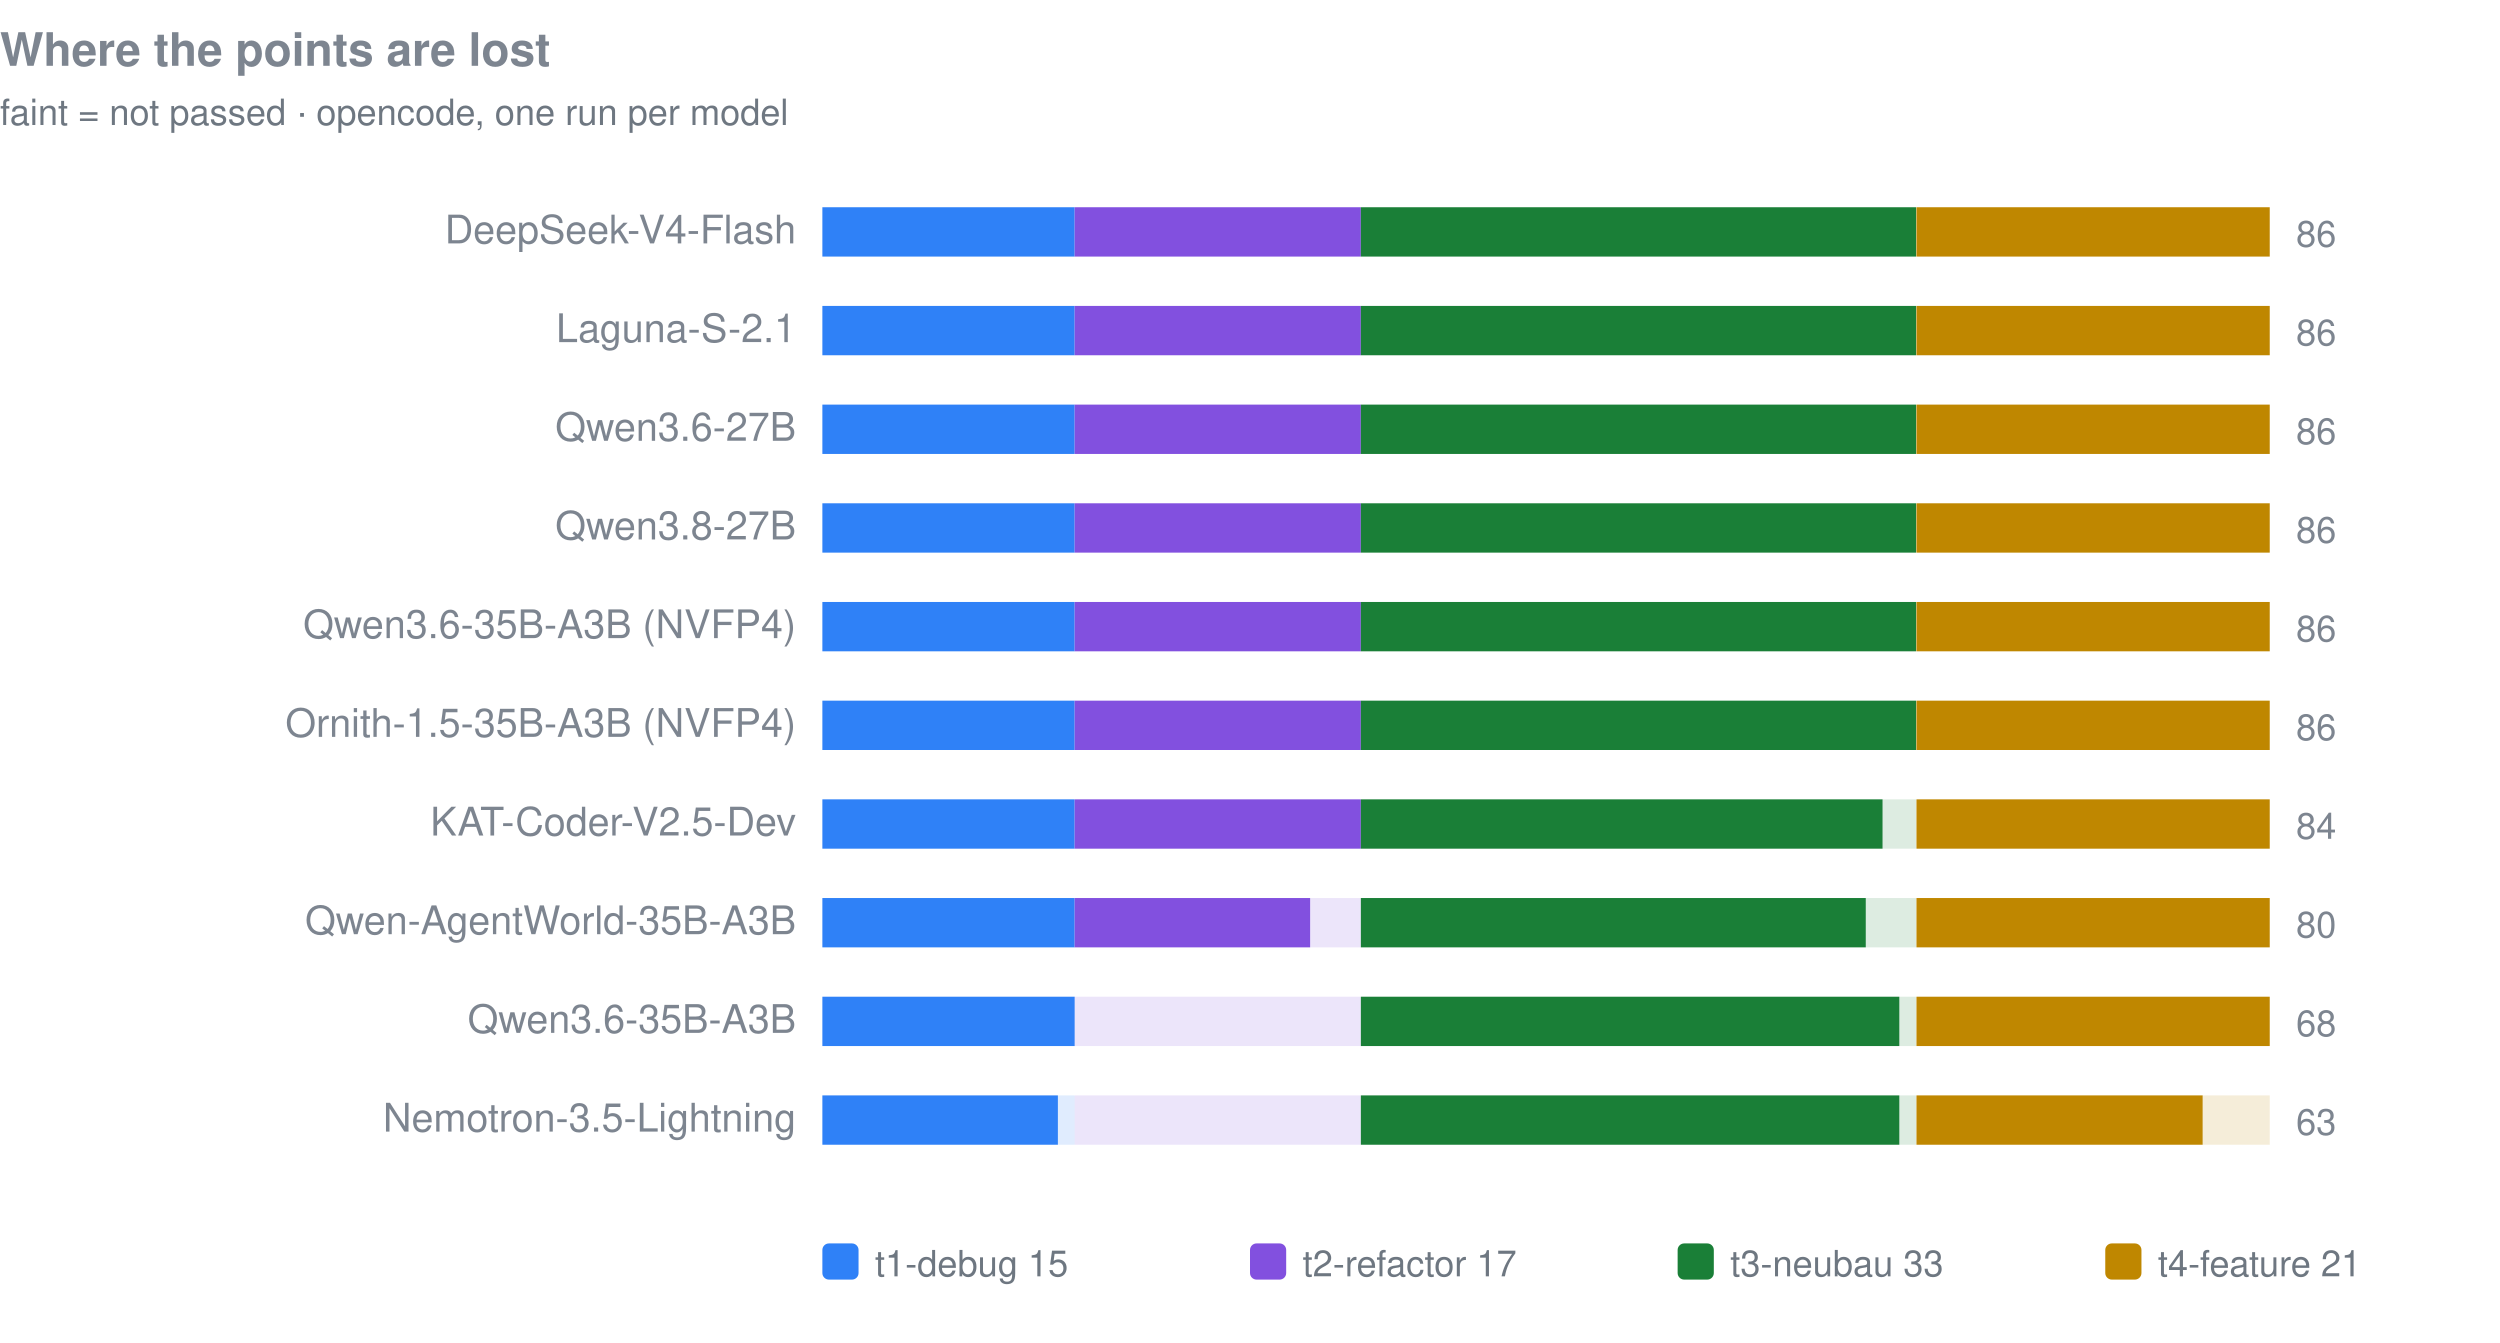
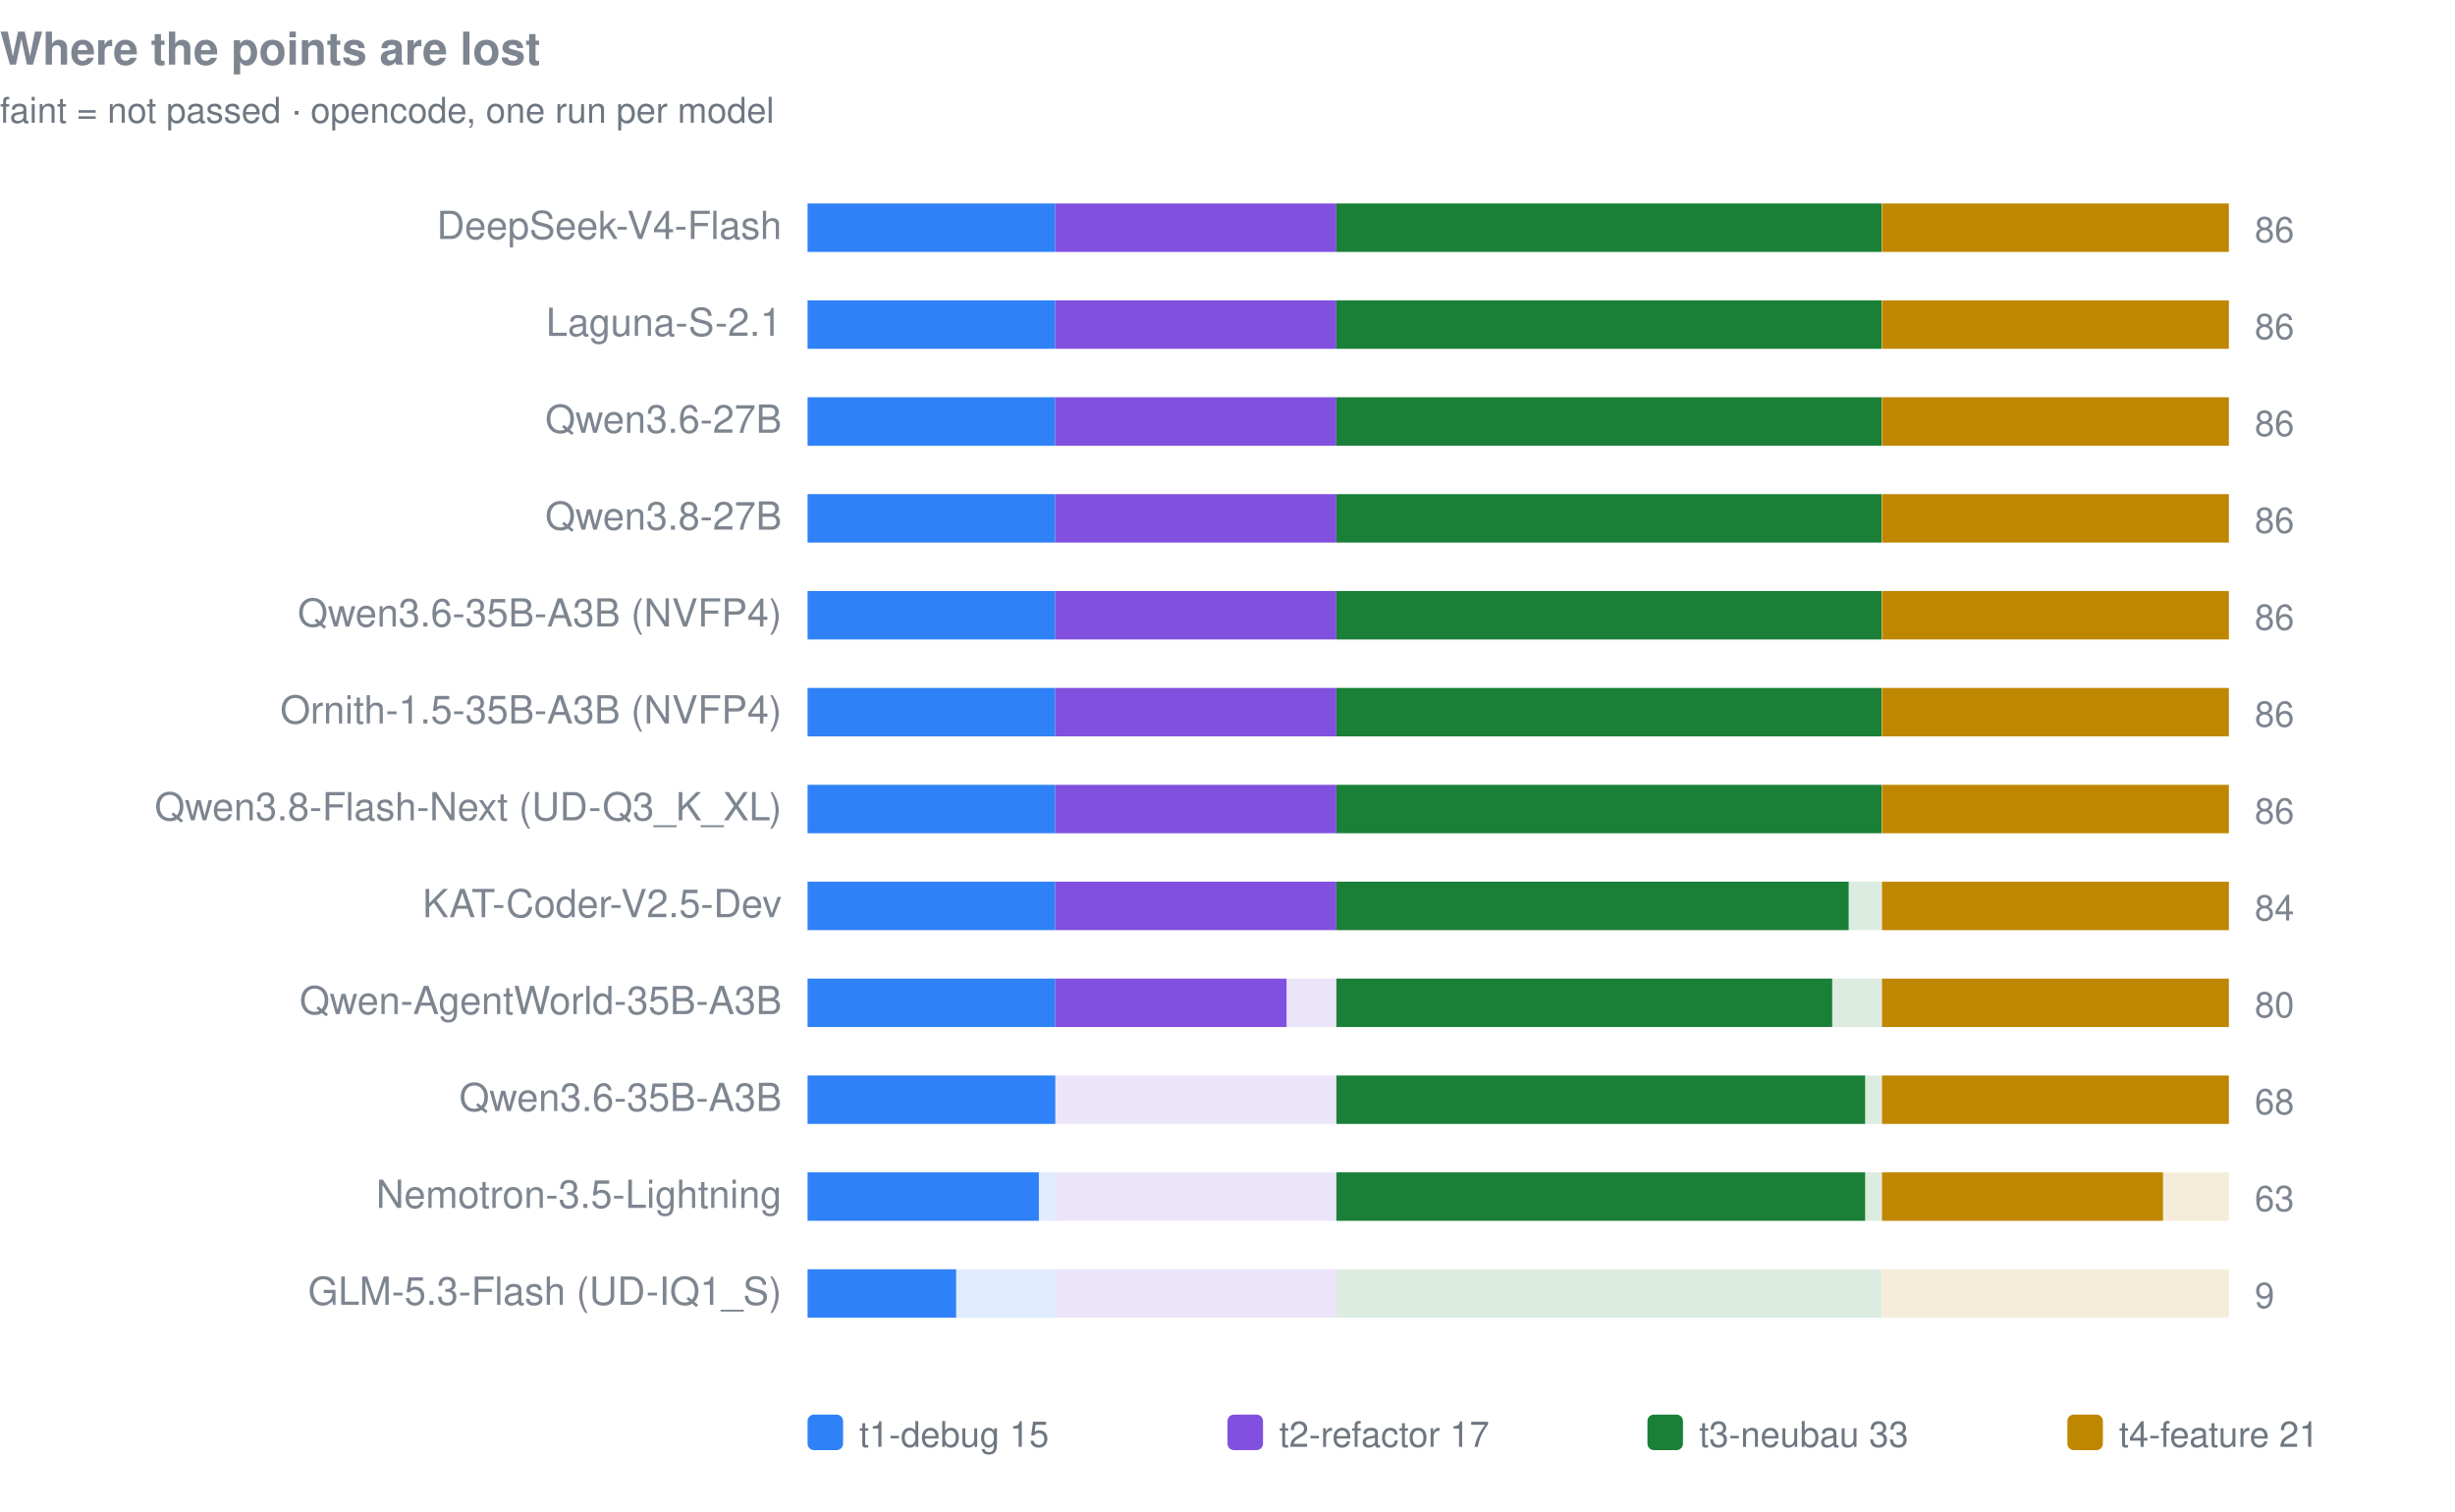
- <svg xmlns="http://www.w3.org/2000/svg" width="760" height="408" viewBox="0 0 760 408" font-family="-apple-system,BlinkMacSystemFont,Segoe UI,Helvetica,Arial,sans-serif">
+ <svg xmlns="http://www.w3.org/2000/svg" width="760" height="468" viewBox="0 0 760 468" font-family="-apple-system,BlinkMacSystemFont,Segoe UI,Helvetica,Arial,sans-serif">
  <text x="0" y="20" font-size="14" font-weight="600" fill="#7d8590">Where the points are lost</text>
  <text x="0" y="38" font-size="11" fill="#6e7781">faint = not passed · opencode, one run per model</text>
  <text x="242" y="74" font-size="12" text-anchor="end" fill="#7d8590">DeepSeek-V4-Flash</text>
  <rect x="250.0" y="63" width="76.7" height="15" fill="#2f81f7" />
  <rect x="326.7" y="63" width="87.0" height="15" fill="#8250df" />
  <rect x="413.7" y="63" width="168.8" height="15" fill="#1a7f37" />
  <rect x="582.6" y="63" width="107.4" height="15" fill="#bf8700" />
  <text x="698.0" y="75" font-size="11" fill="#7d8590">86</text>
  <text x="242" y="104" font-size="12" text-anchor="end" fill="#7d8590">Laguna-S-2.1</text>
  <rect x="250.0" y="93" width="76.7" height="15" fill="#2f81f7" />
  <rect x="326.7" y="93" width="87.0" height="15" fill="#8250df" />
  <rect x="413.7" y="93" width="168.8" height="15" fill="#1a7f37" />
  <rect x="582.6" y="93" width="107.4" height="15" fill="#bf8700" />
  <text x="698.0" y="105" font-size="11" fill="#7d8590">86</text>
  <text x="242" y="134" font-size="12" text-anchor="end" fill="#7d8590">Qwen3.6-27B</text>
  <rect x="250.0" y="123" width="76.7" height="15" fill="#2f81f7" />
  <rect x="326.7" y="123" width="87.0" height="15" fill="#8250df" />
  <rect x="413.7" y="123" width="168.8" height="15" fill="#1a7f37" />
  <rect x="582.6" y="123" width="107.4" height="15" fill="#bf8700" />
  <text x="698.0" y="135" font-size="11" fill="#7d8590">86</text>
  <text x="242" y="164" font-size="12" text-anchor="end" fill="#7d8590">Qwen3.8-27B</text>
  <rect x="250.0" y="153" width="76.7" height="15" fill="#2f81f7" />
  <rect x="326.7" y="153" width="87.0" height="15" fill="#8250df" />
  <rect x="413.7" y="153" width="168.8" height="15" fill="#1a7f37" />
  <rect x="582.6" y="153" width="107.4" height="15" fill="#bf8700" />
  <text x="698.0" y="165" font-size="11" fill="#7d8590">86</text>
  <text x="242" y="194" font-size="12" text-anchor="end" fill="#7d8590">Qwen3.6-35B-A3B (NVFP4)</text>
  <rect x="250.0" y="183" width="76.7" height="15" fill="#2f81f7" />
  <rect x="326.7" y="183" width="87.0" height="15" fill="#8250df" />
  <rect x="413.7" y="183" width="168.8" height="15" fill="#1a7f37" />
  <rect x="582.6" y="183" width="107.4" height="15" fill="#bf8700" />
  <text x="698.0" y="195" font-size="11" fill="#7d8590">86</text>
  <text x="242" y="224" font-size="12" text-anchor="end" fill="#7d8590">Ornith-1.5-35B-A3B (NVFP4)</text>
  <rect x="250.0" y="213" width="76.7" height="15" fill="#2f81f7" />
  <rect x="326.7" y="213" width="87.0" height="15" fill="#8250df" />
  <rect x="413.7" y="213" width="168.8" height="15" fill="#1a7f37" />
  <rect x="582.6" y="213" width="107.4" height="15" fill="#bf8700" />
  <text x="698.0" y="225" font-size="11" fill="#7d8590">86</text>
-   <text x="242" y="254" font-size="12" text-anchor="end" fill="#7d8590">KAT-Coder-V2.5-Dev</text>
+   <text x="242" y="254" font-size="12" text-anchor="end" fill="#7d8590">Qwen3.8-Flash-Next (UD-Q3_K_XL)</text>
  <rect x="250.0" y="243" width="76.7" height="15" fill="#2f81f7" />
  <rect x="326.7" y="243" width="87.0" height="15" fill="#8250df" />
-   <rect x="413.7" y="243" width="158.6" height="15" fill="#1a7f37" />
-   <rect x="572.3" y="243" width="10.2" height="15" fill="#1a7f37" opacity="0.15" />
+   <rect x="413.7" y="243" width="168.8" height="15" fill="#1a7f37" />
  <rect x="582.6" y="243" width="107.4" height="15" fill="#bf8700" />
-   <text x="698.0" y="255" font-size="11" fill="#7d8590">84</text>
-   <text x="242" y="284" font-size="12" text-anchor="end" fill="#7d8590">Qwen-AgentWorld-35B-A3B</text>
+   <text x="698.0" y="255" font-size="11" fill="#7d8590">86</text>
+   <text x="242" y="284" font-size="12" text-anchor="end" fill="#7d8590">KAT-Coder-V2.5-Dev</text>
  <rect x="250.0" y="273" width="76.7" height="15" fill="#2f81f7" />
-   <rect x="326.7" y="273" width="71.6" height="15" fill="#8250df" />
-   <rect x="398.4" y="273" width="15.3" height="15" fill="#8250df" opacity="0.15" />
-   <rect x="413.7" y="273" width="153.5" height="15" fill="#1a7f37" />
-   <rect x="567.2" y="273" width="15.3" height="15" fill="#1a7f37" opacity="0.15" />
+   <rect x="326.7" y="273" width="87.0" height="15" fill="#8250df" />
+   <rect x="413.7" y="273" width="158.6" height="15" fill="#1a7f37" />
+   <rect x="572.3" y="273" width="10.2" height="15" fill="#1a7f37" opacity="0.15" />
  <rect x="582.6" y="273" width="107.4" height="15" fill="#bf8700" />
-   <text x="698.0" y="285" font-size="11" fill="#7d8590">80</text>
-   <text x="242" y="314" font-size="12" text-anchor="end" fill="#7d8590">Qwen3.6-35B-A3B</text>
+   <text x="698.0" y="285" font-size="11" fill="#7d8590">84</text>
+   <text x="242" y="314" font-size="12" text-anchor="end" fill="#7d8590">Qwen-AgentWorld-35B-A3B</text>
  <rect x="250.0" y="303" width="76.7" height="15" fill="#2f81f7" />
-   <rect x="326.7" y="303" width="87.0" height="15" fill="#8250df" opacity="0.15" />
-   <rect x="413.7" y="303" width="163.7" height="15" fill="#1a7f37" />
-   <rect x="577.4" y="303" width="5.1" height="15" fill="#1a7f37" opacity="0.15" />
+   <rect x="326.7" y="303" width="71.6" height="15" fill="#8250df" />
+   <rect x="398.4" y="303" width="15.3" height="15" fill="#8250df" opacity="0.15" />
+   <rect x="413.7" y="303" width="153.5" height="15" fill="#1a7f37" />
+   <rect x="567.2" y="303" width="15.3" height="15" fill="#1a7f37" opacity="0.15" />
  <rect x="582.6" y="303" width="107.4" height="15" fill="#bf8700" />
-   <text x="698.0" y="315" font-size="11" fill="#7d8590">68</text>
-   <text x="242" y="344" font-size="12" text-anchor="end" fill="#7d8590">Nemotron-3.5-Lightning</text>
-   <rect x="250.0" y="333" width="71.6" height="15" fill="#2f81f7" />
-   <rect x="321.6" y="333" width="5.1" height="15" fill="#2f81f7" opacity="0.15" />
+   <text x="698.0" y="315" font-size="11" fill="#7d8590">80</text>
+   <text x="242" y="344" font-size="12" text-anchor="end" fill="#7d8590">Qwen3.6-35B-A3B</text>
+   <rect x="250.0" y="333" width="76.7" height="15" fill="#2f81f7" />
  <rect x="326.7" y="333" width="87.0" height="15" fill="#8250df" opacity="0.15" />
  <rect x="413.7" y="333" width="163.7" height="15" fill="#1a7f37" />
  <rect x="577.4" y="333" width="5.1" height="15" fill="#1a7f37" opacity="0.15" />
-   <rect x="582.6" y="333" width="87.0" height="15" fill="#bf8700" />
-   <rect x="669.5" y="333" width="20.5" height="15" fill="#bf8700" opacity="0.15" />
-   <text x="698.0" y="345" font-size="11" fill="#7d8590">63</text>
-   <rect x="250" y="378" width="11" height="11" rx="2" fill="#2f81f7" />
-   <text x="266" y="388" font-size="11" fill="#6e7781">t1-debug 15</text>
-   <rect x="380" y="378" width="11" height="11" rx="2" fill="#8250df" />
-   <text x="396" y="388" font-size="11" fill="#6e7781">t2-refactor 17</text>
-   <rect x="510" y="378" width="11" height="11" rx="2" fill="#1a7f37" />
-   <text x="526" y="388" font-size="11" fill="#6e7781">t3-neubau 33</text>
-   <rect x="640" y="378" width="11" height="11" rx="2" fill="#bf8700" />
-   <text x="656" y="388" font-size="11" fill="#6e7781">t4-feature 21</text>
+   <rect x="582.6" y="333" width="107.4" height="15" fill="#bf8700" />
+   <text x="698.0" y="345" font-size="11" fill="#7d8590">68</text>
+   <text x="242" y="374" font-size="12" text-anchor="end" fill="#7d8590">Nemotron-3.5-Lightning</text>
+   <rect x="250.0" y="363" width="71.6" height="15" fill="#2f81f7" />
+   <rect x="321.6" y="363" width="5.1" height="15" fill="#2f81f7" opacity="0.15" />
+   <rect x="326.7" y="363" width="87.0" height="15" fill="#8250df" opacity="0.15" />
+   <rect x="413.7" y="363" width="163.7" height="15" fill="#1a7f37" />
+   <rect x="577.4" y="363" width="5.1" height="15" fill="#1a7f37" opacity="0.15" />
+   <rect x="582.6" y="363" width="87.0" height="15" fill="#bf8700" />
+   <rect x="669.5" y="363" width="20.5" height="15" fill="#bf8700" opacity="0.15" />
+   <text x="698.0" y="375" font-size="11" fill="#7d8590">63</text>
+   <text x="242" y="404" font-size="12" text-anchor="end" fill="#7d8590">GLM-5.3-Flash (UD-IQ1_S)</text>
+   <rect x="250.0" y="393" width="46.0" height="15" fill="#2f81f7" />
+   <rect x="296.0" y="393" width="30.7" height="15" fill="#2f81f7" opacity="0.15" />
+   <rect x="326.7" y="393" width="87.0" height="15" fill="#8250df" opacity="0.15" />
+   <rect x="413.7" y="393" width="168.8" height="15" fill="#1a7f37" opacity="0.15" />
+   <rect x="582.6" y="393" width="107.4" height="15" fill="#bf8700" opacity="0.15" />
+   <text x="698.0" y="405" font-size="11" fill="#7d8590">9</text>
+   <rect x="250" y="438" width="11" height="11" rx="2" fill="#2f81f7" />
+   <text x="266" y="448" font-size="11" fill="#6e7781">t1-debug 15</text>
+   <rect x="380" y="438" width="11" height="11" rx="2" fill="#8250df" />
+   <text x="396" y="448" font-size="11" fill="#6e7781">t2-refactor 17</text>
+   <rect x="510" y="438" width="11" height="11" rx="2" fill="#1a7f37" />
+   <text x="526" y="448" font-size="11" fill="#6e7781">t3-neubau 33</text>
+   <rect x="640" y="438" width="11" height="11" rx="2" fill="#bf8700" />
+   <text x="656" y="448" font-size="11" fill="#6e7781">t4-feature 21</text>
</svg>
